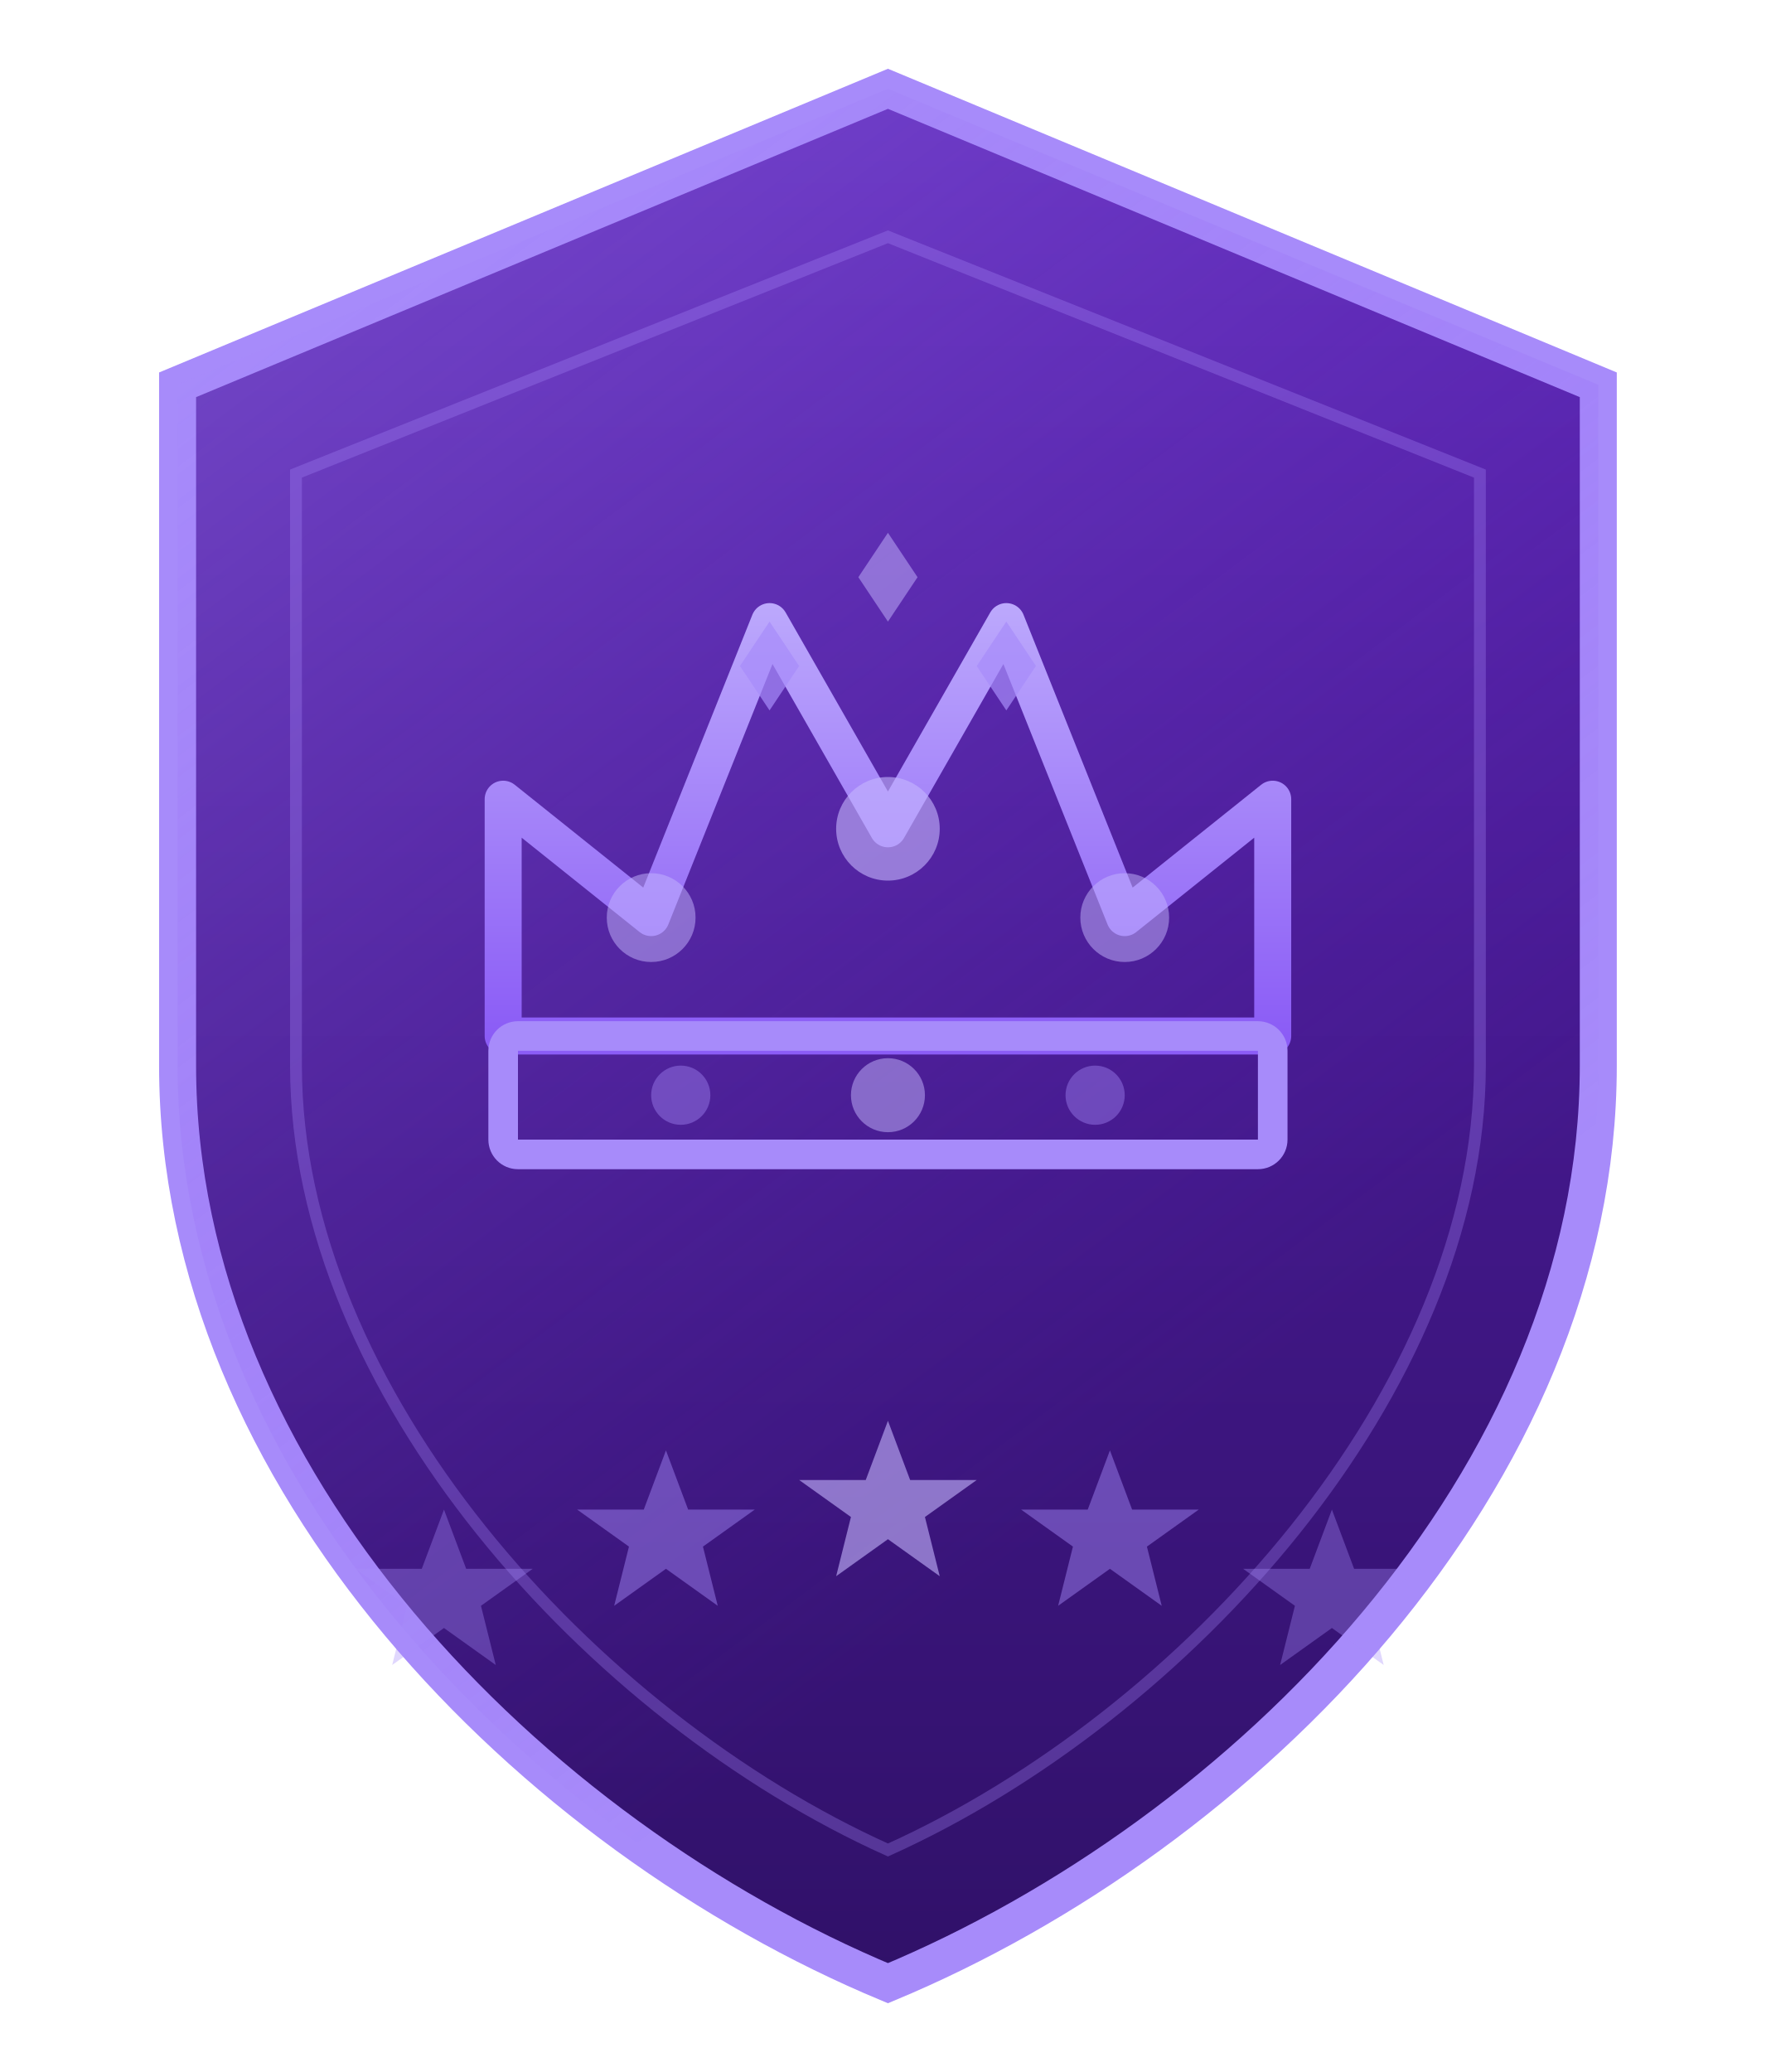
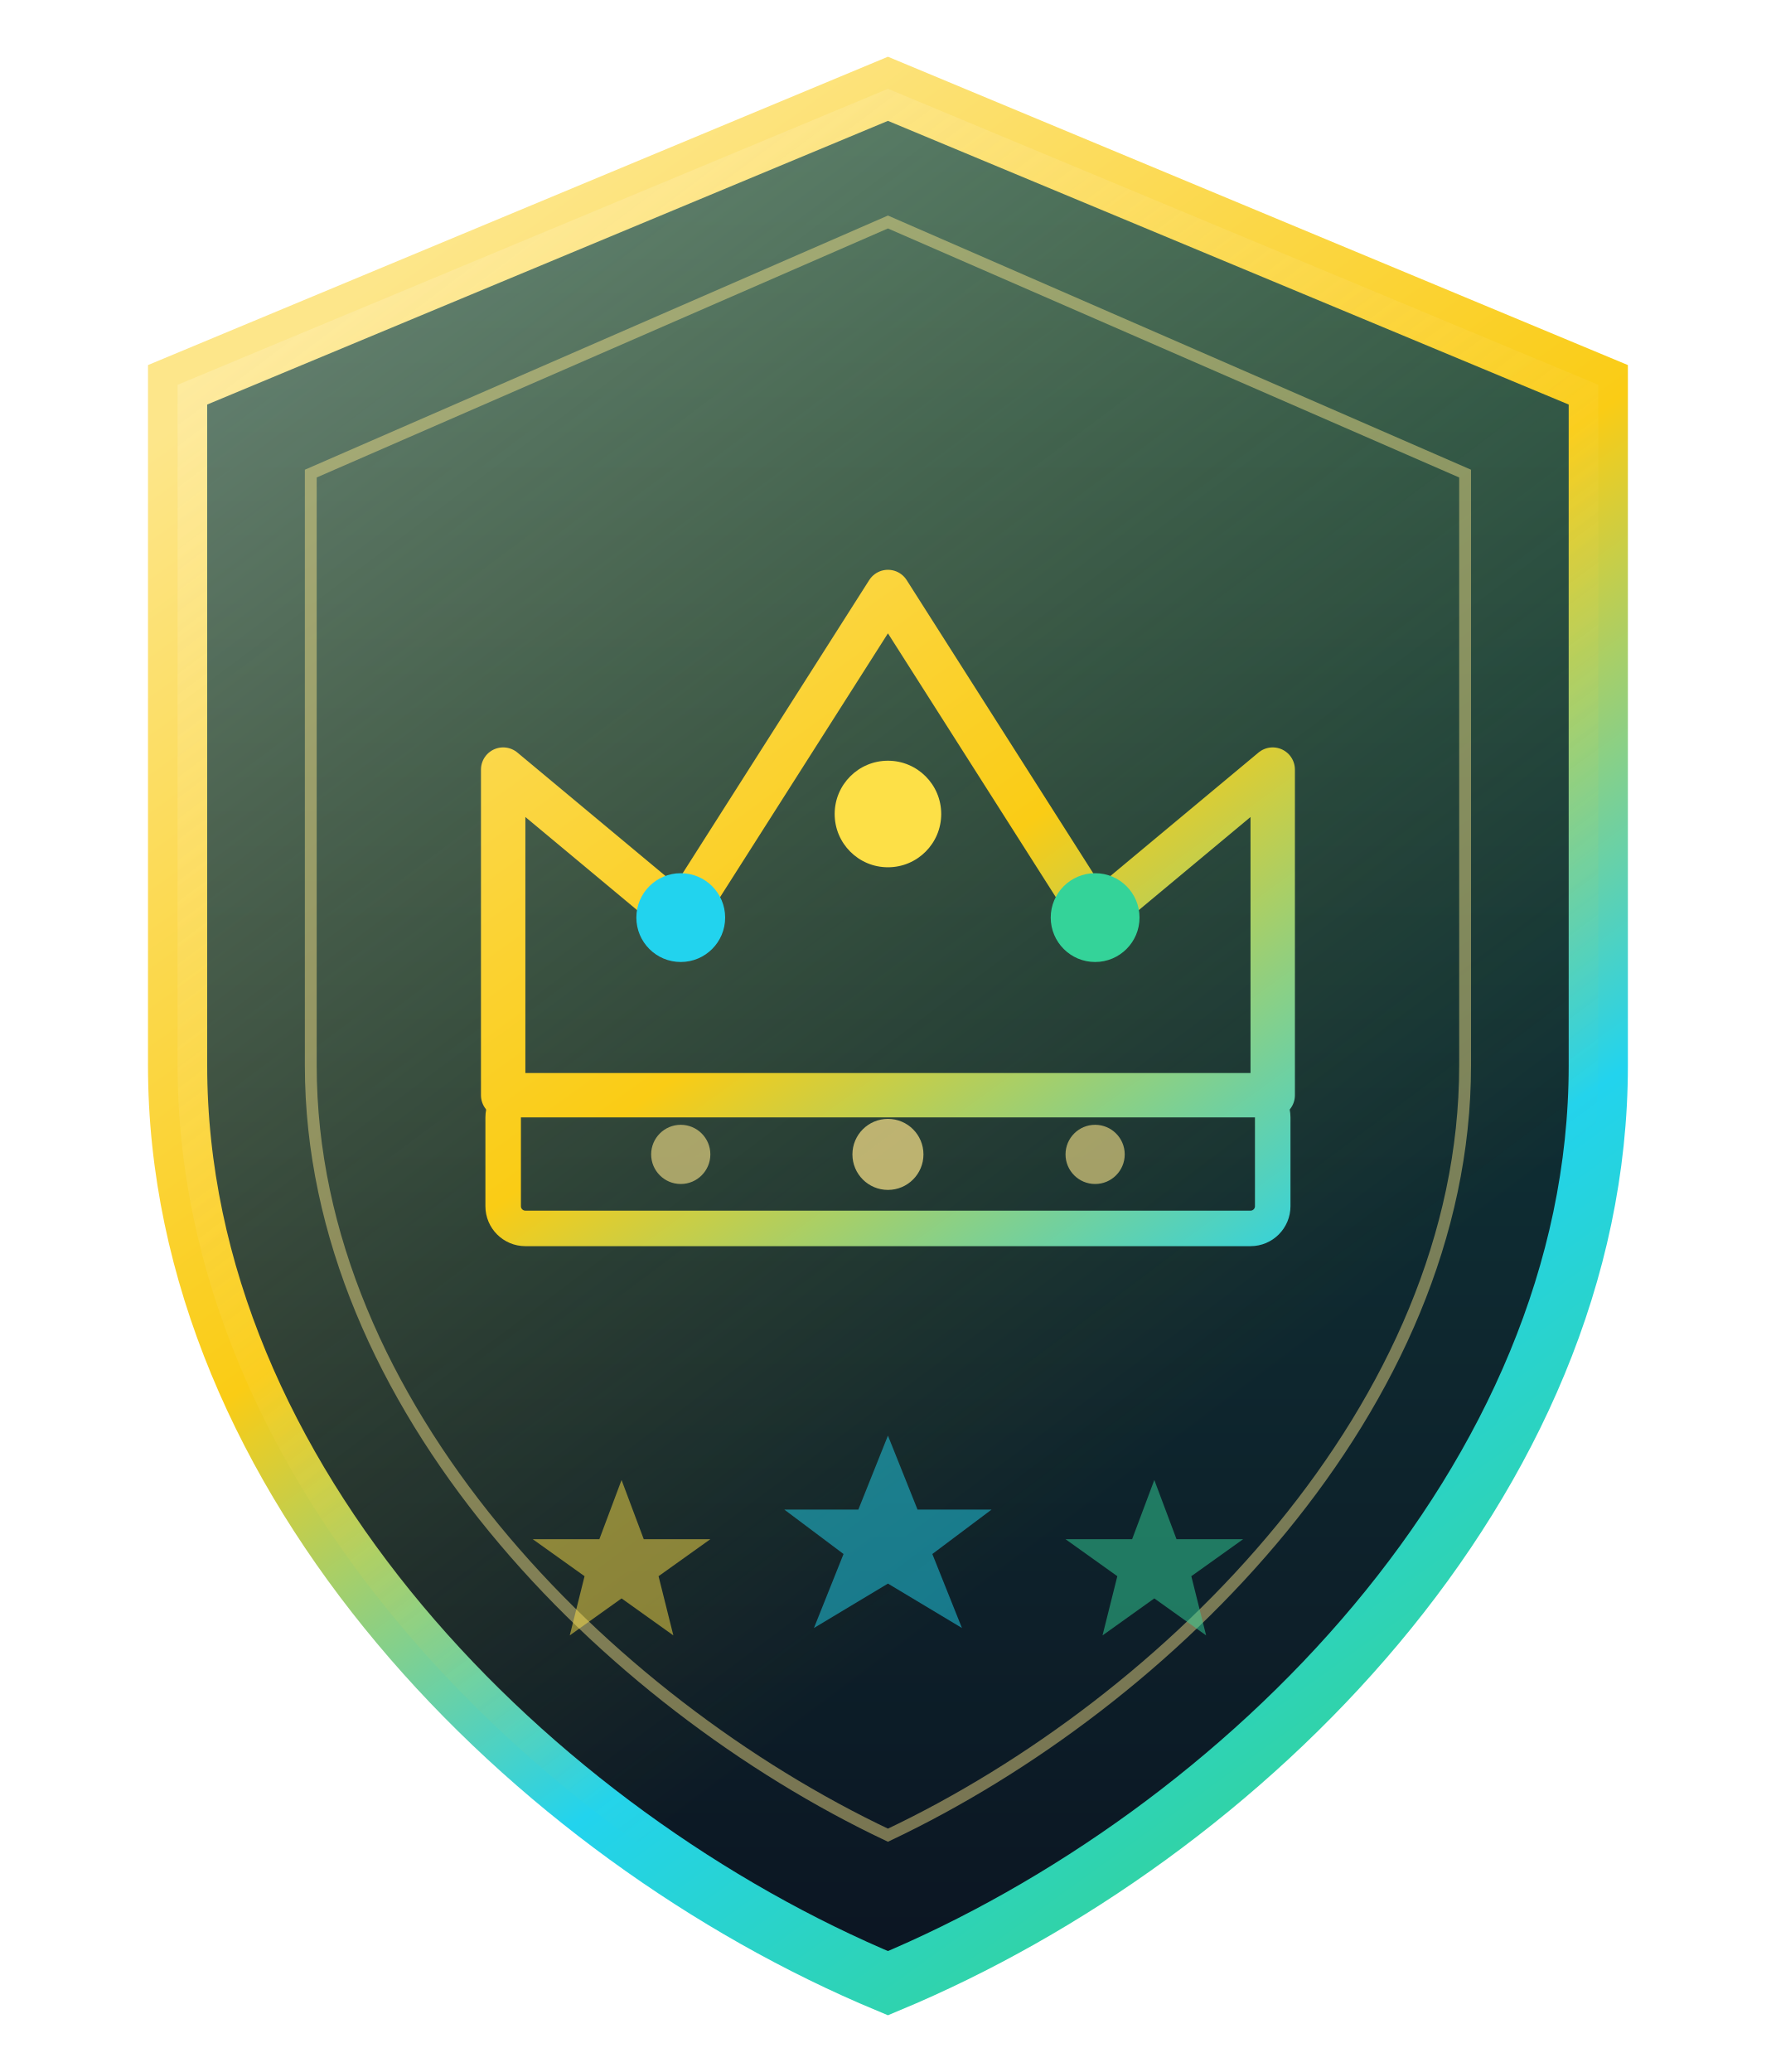
<svg xmlns="http://www.w3.org/2000/svg" viewBox="0 0 120 140" fill="none">
  <defs>
    <linearGradient id="ck-bg" x1="60" y1="0" x2="60" y2="140" gradientUnits="userSpaceOnUse">
-       <stop offset="0%" stop-color="#5b21b6" />
-       <stop offset="100%" stop-color="#2e1065" />
+       <stop offset="0" stop-color="#134e4a" />
+       <stop offset="1" stop-color="#0b1220" />
+     </linearGradient>
+     <linearGradient id="ck-met" x1="24" y1="20" x2="96" y2="120" gradientUnits="userSpaceOnUse">
+       <stop offset="0" stop-color="#fde68a" />
+       <stop offset=".45" stop-color="#facc15" />
+       <stop offset=".75" stop-color="#22d3ee" />
+       <stop offset="1" stop-color="#34d399" />
    </linearGradient>
    <linearGradient id="ck-shine" x1="30" y1="10" x2="90" y2="90" gradientUnits="userSpaceOnUse">
-       <stop offset="0%" stop-color="#a78bfa" stop-opacity="0.35" />
-       <stop offset="100%" stop-color="#7c3aed" stop-opacity="0" />
-     </linearGradient>
-     <linearGradient id="ck-crown" x1="60" y1="36" x2="60" y2="70" gradientUnits="userSpaceOnUse">
-       <stop offset="0%" stop-color="#c4b5fd" />
-       <stop offset="100%" stop-color="#8b5cf6" />
+       <stop offset="0" stop-color="#fef3c7" stop-opacity=".35" />
+       <stop offset="1" stop-color="#facc15" stop-opacity="0" />
    </linearGradient>
  </defs>
-   <path d="M60 6L108 26V72C108 100 84 124 60 134C36 124 12 100 12 72V26L60 6Z" fill="url(#ck-bg)" stroke="#a78bfa" stroke-width="2.5" />
+   <path d="M60 6L108 26V72C108 100 84 124 60 134C36 124 12 100 12 72V26L60 6Z" fill="url(#ck-bg)" stroke="url(#ck-met)" stroke-width="4" />
  <path d="M60 6L108 26V72C108 100 84 124 60 134C36 124 12 100 12 72V26L60 6Z" fill="url(#ck-shine)" />
-   <path d="M60 16L100 32V72C100 94 80 116 60 125C40 116 20 94 20 72V32L60 16Z" fill="none" stroke="#a78bfa" stroke-width="0.8" opacity="0.3" />
-   <path d="M34 70L34 54L44 62L52 42L60 56L68 42L76 62L86 54L86 70Z" fill="none" stroke="url(#ck-crown)" stroke-width="2.5" stroke-linejoin="round" />
-   <rect x="34" y="70" width="52" height="8" rx="1" fill="none" stroke="#a78bfa" stroke-width="2" />
-   <circle cx="44" cy="62" r="3" fill="#c4b5fd" opacity="0.5" />
-   <circle cx="60" cy="56" r="3.5" fill="#c4b5fd" opacity="0.6" />
-   <circle cx="76" cy="62" r="3" fill="#c4b5fd" opacity="0.5" />
-   <polygon points="52,42 54,45 52,48 50,45" fill="#a78bfa" opacity="0.7" />
-   <polygon points="60,36 62,39 60,42 58,39" fill="#c4b5fd" opacity="0.5" />
-   <polygon points="68,42 70,45 68,48 66,45" fill="#a78bfa" opacity="0.7" />
-   <circle cx="46" cy="74" r="2" fill="#a78bfa" opacity="0.4" />
-   <circle cx="60" cy="74" r="2.5" fill="#c4b5fd" opacity="0.5" />
-   <circle cx="74" cy="74" r="2" fill="#a78bfa" opacity="0.4" />
-   <polygon points="30,102 31.5,106 36,106 32.5,108.5 33.5,112.5 30,110 26.5,112.5 27.5,108.5 24,106 28.5,106" fill="#a78bfa" opacity="0.35" />
-   <polygon points="45,98 46.5,102 51,102 47.5,104.5 48.5,108.5 45,106 41.5,108.5 42.5,104.5 39,102 43.5,102" fill="#a78bfa" opacity="0.45" />
-   <polygon points="60,96 61.5,100 66,100 62.5,102.5 63.5,106.5 60,104 56.5,106.5 57.5,102.5 54,100 58.5,100" fill="#c4b5fd" opacity="0.6" />
-   <polygon points="75,98 76.5,102 81,102 77.5,104.5 78.5,108.5 75,106 71.5,108.5 72.5,104.5 69,102 73.5,102" fill="#a78bfa" opacity="0.45" />
-   <polygon points="90,102 91.5,106 96,106 92.5,108.5 93.5,112.5 90,110 86.5,112.5 87.5,108.5 84,106 88.5,106" fill="#a78bfa" opacity="0.35" />
+   <path d="M60 15L99 32V72C99 95 79 115 60 124C41 115 21 95 21 72V32L60 15Z" fill="none" stroke="#fde68a" stroke-width="0.8" opacity=".45" />
+   <path d="M34 74 L34 52 L46 62 L60 40 L74 62 L86 52 L86 74 Z" fill="none" stroke="url(#ck-met)" stroke-width="3" stroke-linejoin="round" />
+   <rect x="34" y="74" width="52" height="9" rx="1.5" fill="none" stroke="url(#ck-met)" stroke-width="2.4" />
+   <circle cx="46" cy="62" r="3" fill="#22d3ee" />
+   <circle cx="60" cy="55" r="3.6" fill="#fde047" />
+   <circle cx="74" cy="62" r="3" fill="#34d399" />
+   <circle cx="46" cy="78" r="2" fill="#fde68a" opacity=".6" />
+   <circle cx="60" cy="78" r="2.4" fill="#fde68a" opacity=".7" />
+   <circle cx="74" cy="78" r="2" fill="#fde68a" opacity=".6" />
+   <polygon points="42,100 43.5,104 48,104 44.5,106.5 45.5,110.5 42,108 38.5,110.5 39.5,106.5 36,104 40.5,104" fill="#fde047" opacity=".5" />
+   <polygon points="60,97 62,102 67,102 63,105 65,110 60,107 55,110 57,105 53,102 58,102" fill="#22d3ee" opacity=".5" />
+   <polygon points="78,100 79.5,104 84,104 80.5,106.5 81.5,110.5 78,108 74.5,110.5 75.5,106.5 72,104 76.5,104" fill="#34d399" opacity=".5" />
</svg>
